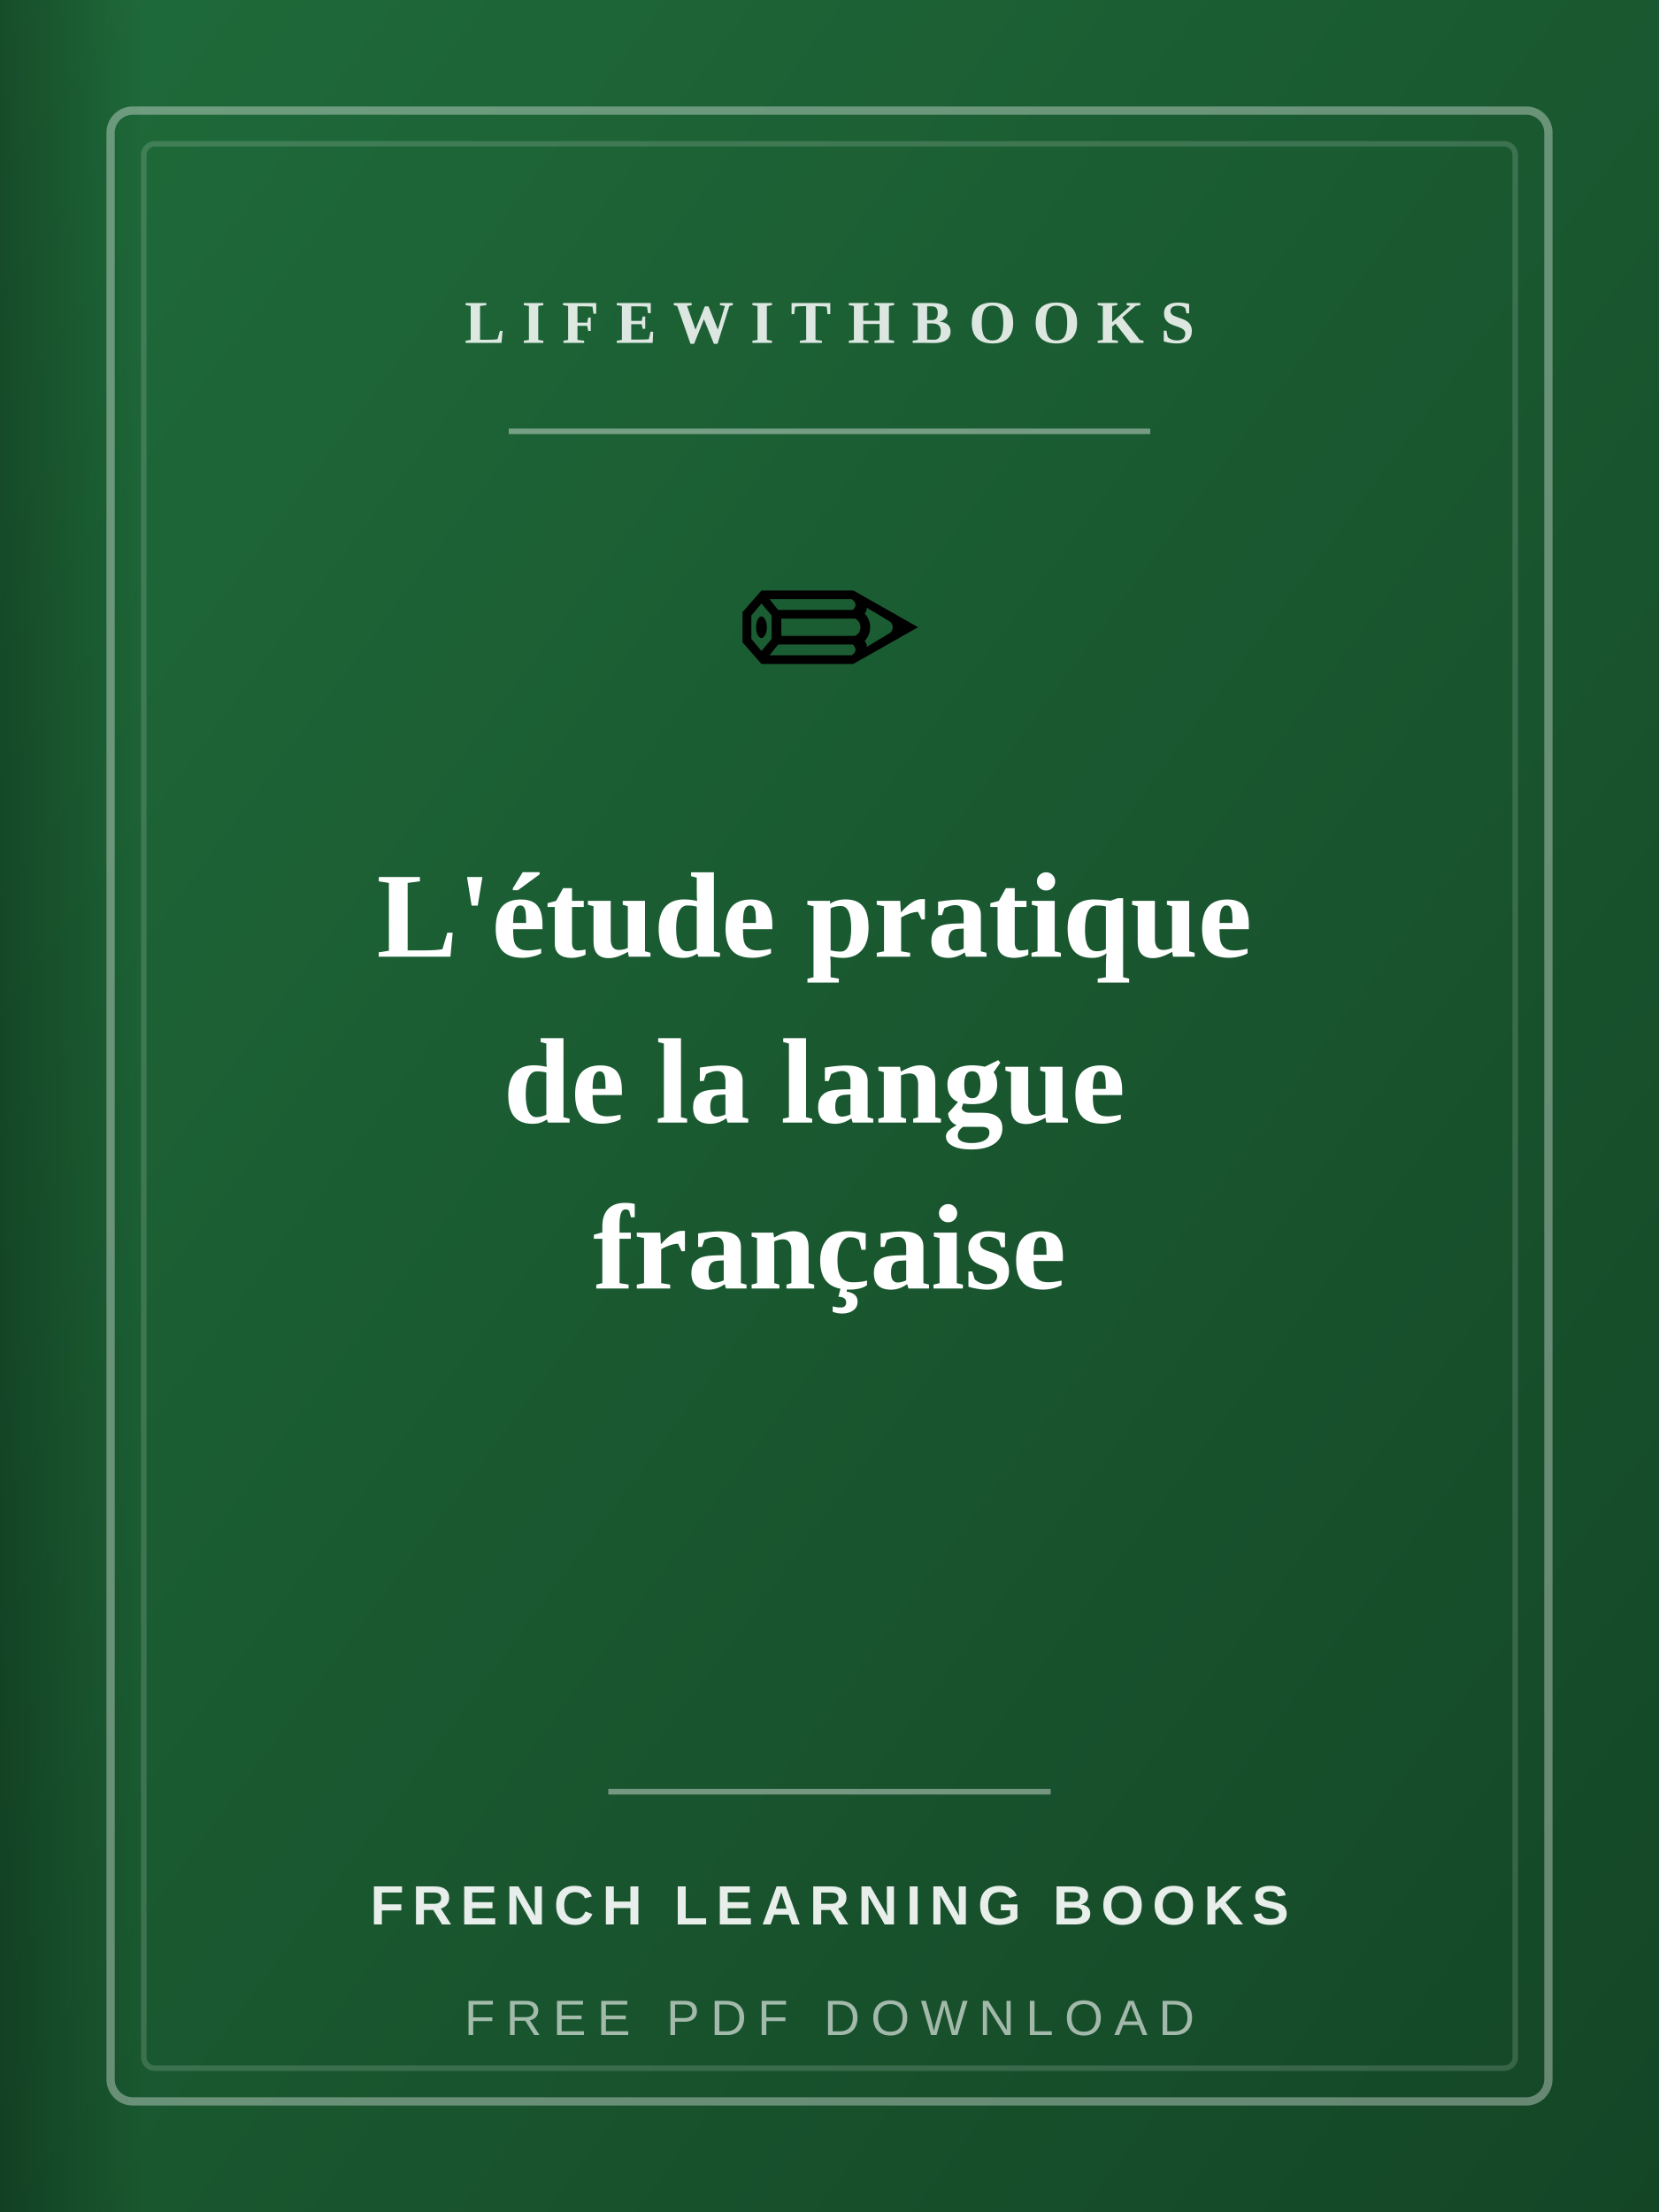
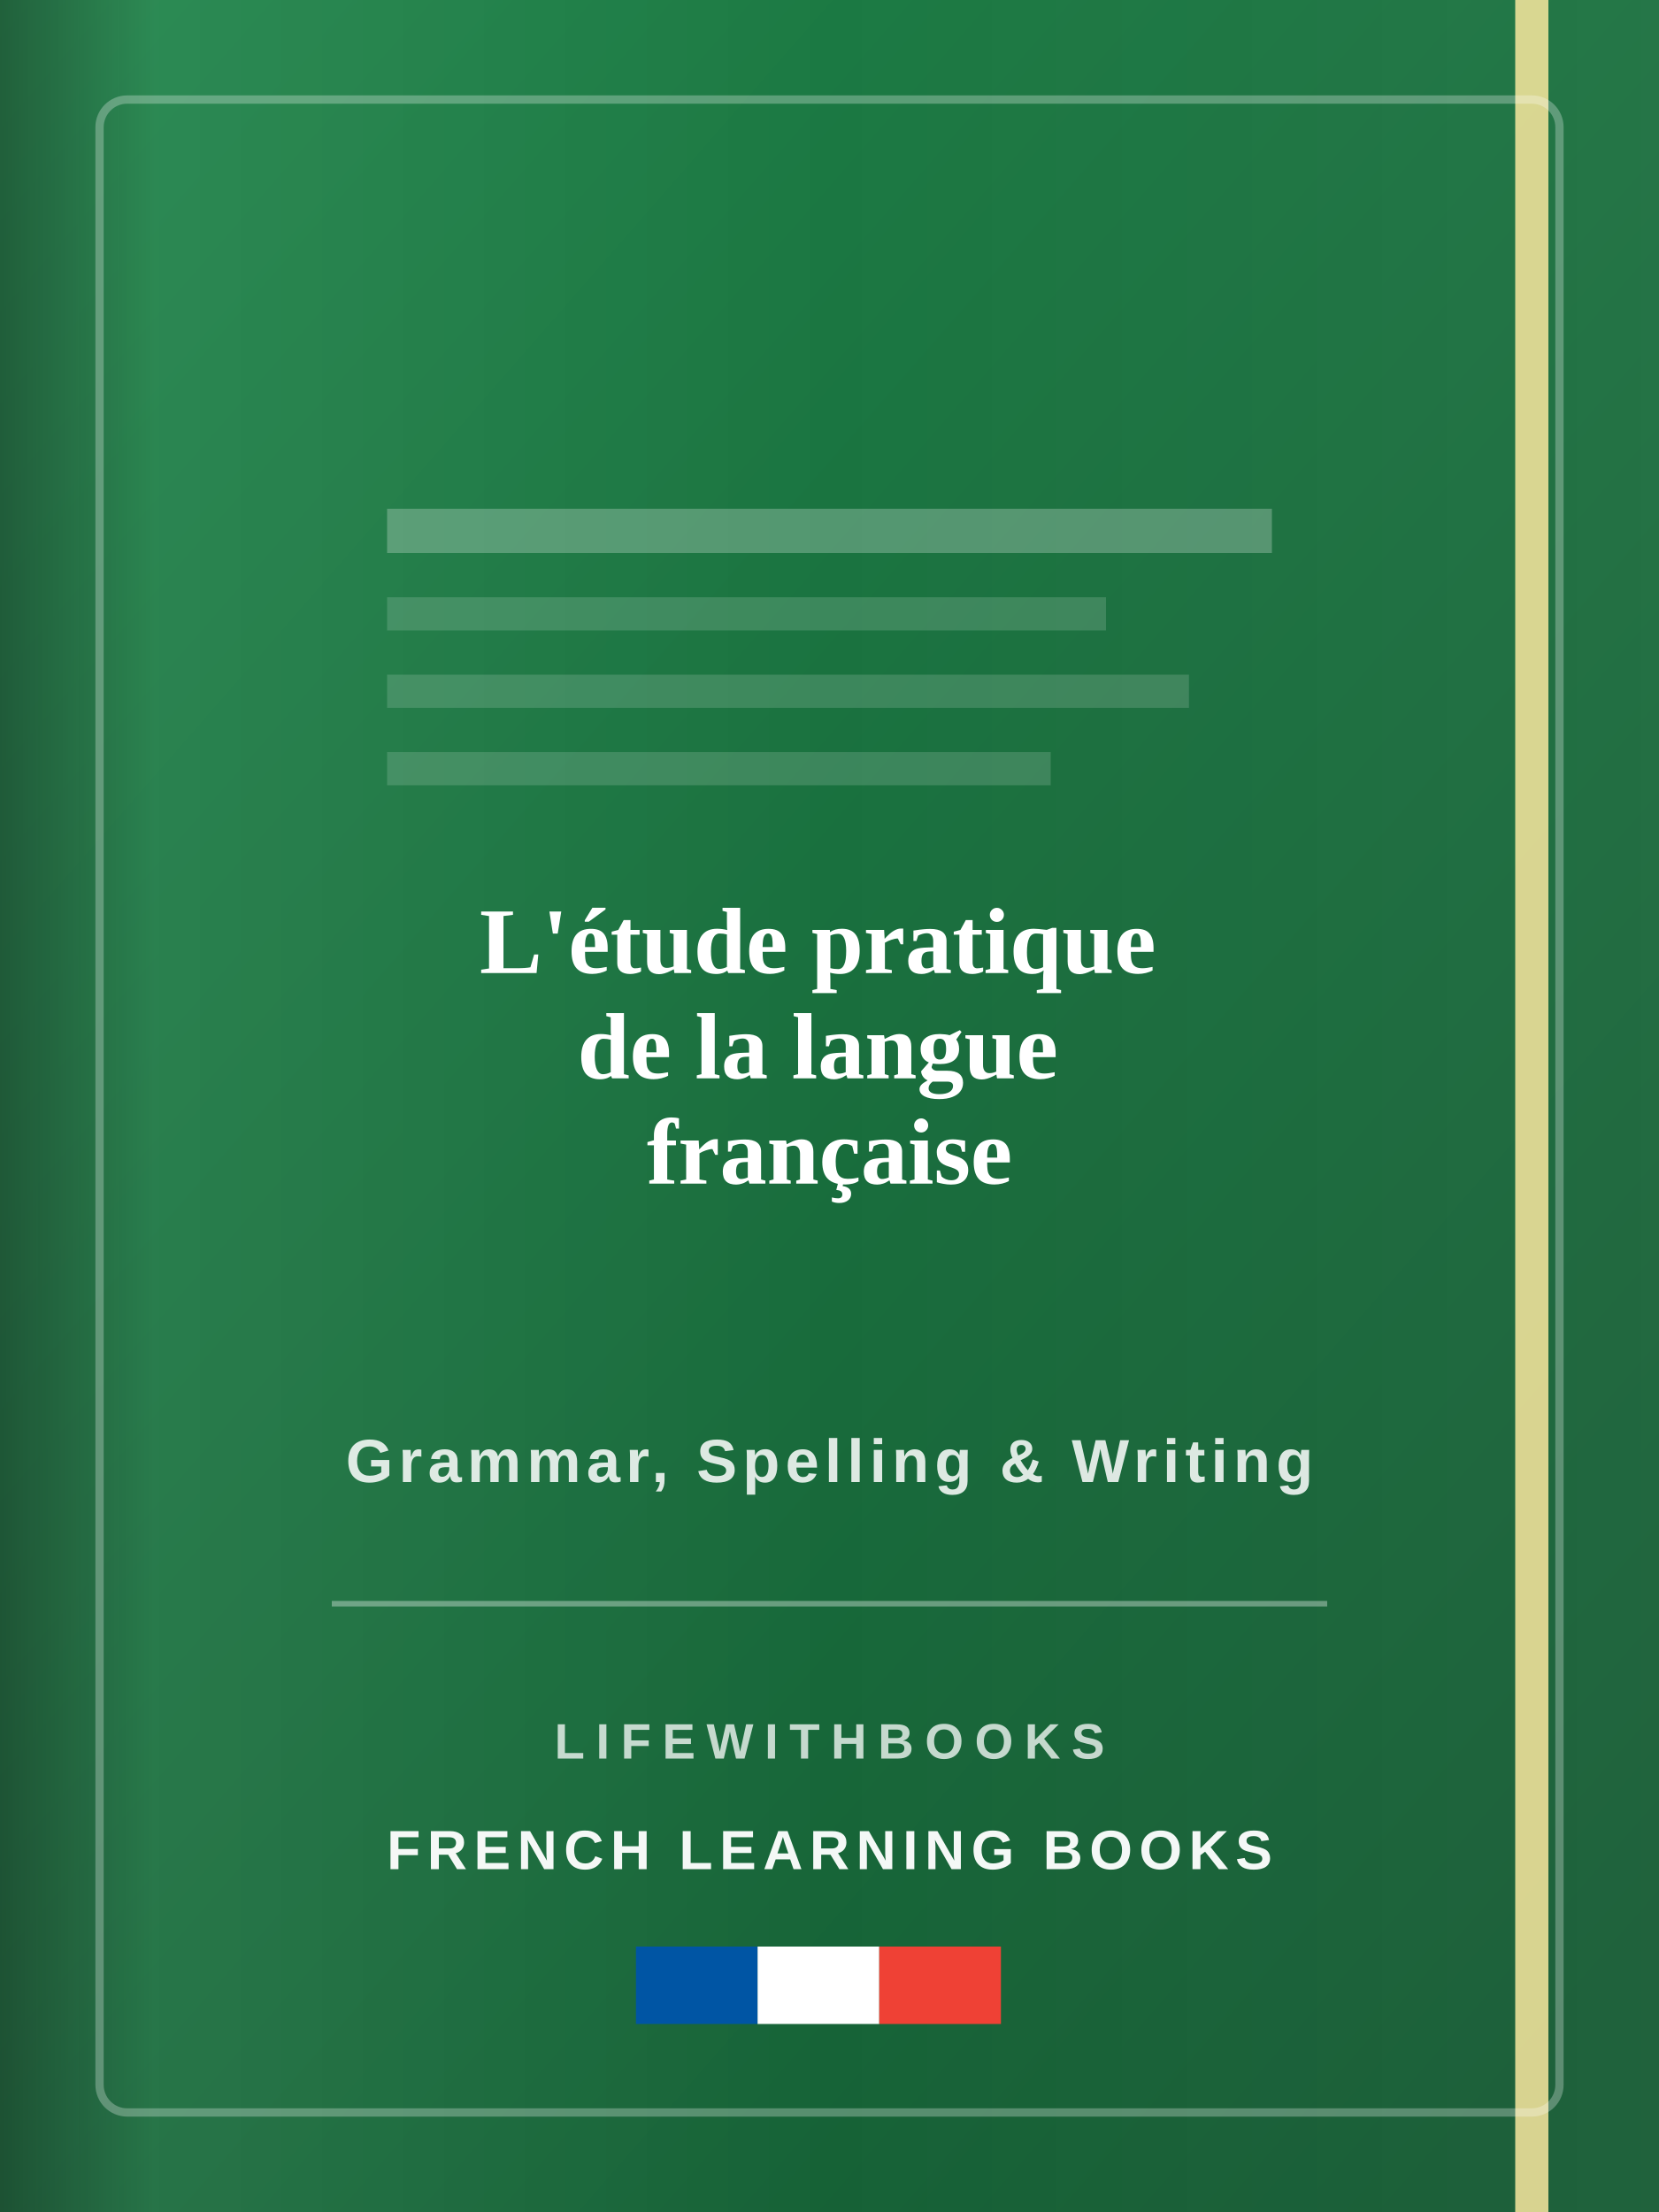
<svg xmlns="http://www.w3.org/2000/svg" viewBox="0 0 300 400" width="300" height="400">
  <defs>
-     <linearGradient id="bg" x1="0" y1="0" x2="1" y2="1">
-       <stop offset="0%" stop-color="#1f6b3a" />
-       <stop offset="100%" stop-color="#144626" />
+     <linearGradient id="bgv07i5o" x1="0" y1="0" x2="0.85" y2="1">
+       <stop offset="0%" stop-color="#1e8449" />
+       <stop offset="100%" stop-color="#145a32" />
    </linearGradient>
-     <linearGradient id="spine" x1="0" y1="0" x2="1" y2="0">
-       <stop offset="0%" stop-color="rgba(0,0,0,0.28)" />
+     <linearGradient id="spinev07i5o" x1="0" y1="0" x2="1" y2="0">
+       <stop offset="0%" stop-color="rgba(0,0,0,0.32)" />
      <stop offset="100%" stop-color="rgba(0,0,0,0)" />
    </linearGradient>
+     <linearGradient id="shinev07i5o" x1="0" y1="0" x2="1" y2="0">
+       <stop offset="0%" stop-color="rgba(255,255,255,0.08)" />
+       <stop offset="50%" stop-color="rgba(255,255,255,0)" />
+       <stop offset="100%" stop-color="rgba(255,255,255,0.05)" />
+     </linearGradient>
+     <marker id="arrowv07i5o" markerWidth="8" markerHeight="8" refX="6" refY="3" orient="auto">
+       <path d="M0,0 L6,3 L0,6 Z" fill="rgba(255,255,255,0.6)" />
+     </marker>
  </defs>
-   <rect width="300" height="400" fill="url(#bg)" />
-   <rect x="0" y="0" width="26" height="400" fill="url(#spine)" />
-   <rect x="20" y="20" width="260" height="360" rx="4" fill="none" stroke="rgba(255,255,255,0.35)" stroke-width="1.5" />
-   <rect x="26" y="26" width="248" height="348" rx="2" fill="none" stroke="rgba(255,255,255,0.15)" stroke-width="1" />
-   <text x="150" y="62" text-anchor="middle" font-family="Georgia, 'Times New Roman', serif" font-size="11" font-weight="700" fill="rgba(255,255,255,0.85)" letter-spacing="3">LIFEWITHBOOKS</text>
-   <line x1="92" y1="78" x2="208" y2="78" stroke="rgba(255,255,255,0.4)" stroke-width="1" />
-   <text x="150" y="128" text-anchor="middle" font-size="40">✏️</text>
-   <text x="150" y="173" text-anchor="middle" font-family="Georgia, 'Times New Roman', serif" font-size="22" font-weight="700" fill="#ffffff">
+   <rect width="300" height="400" fill="url(#bgv07i5o)" />
+   <rect width="300" height="400" fill="url(#shinev07i5o)" />
+   <rect x="0" y="0" width="28" height="400" fill="url(#spinev07i5o)" />
+   <rect x="274" y="0" width="6" height="400" fill="#f9e79f" opacity="0.85" />
+   <rect x="18" y="18" width="264" height="364" rx="5" fill="none" stroke="rgba(255,255,255,0.28)" stroke-width="1.5" />
+   <rect x="70" y="92" width="160" height="8" fill="rgba(255,255,255,0.25)" />
+   <rect x="70" y="108" width="130" height="6" fill="rgba(255,255,255,0.15)" />
+   <rect x="70" y="122" width="145" height="6" fill="rgba(255,255,255,0.15)" />
+   <rect x="70" y="136" width="120" height="6" fill="rgba(255,255,255,0.15)" />
+   <text x="150" y="175.96" text-anchor="middle" font-family="Georgia, 'Times New Roman', serif" font-size="17" font-weight="700" fill="#ffffff">
    <tspan x="150" dy="0" text-anchor="middle">L'étude pratique</tspan>
-     <tspan x="150" dy="30" text-anchor="middle">de la langue</tspan>
-     <tspan x="150" dy="30" text-anchor="middle">française</tspan>
+     <tspan x="150" dy="19.04" text-anchor="middle">de la langue</tspan>
+     <tspan x="150" dy="19.04" text-anchor="middle">française</tspan>
  </text>
-   <line x1="110" y1="324" x2="190" y2="324" stroke="rgba(255,255,255,0.4)" stroke-width="1" />
-   <text x="150" y="348" text-anchor="middle" font-family="Arial, Helvetica, sans-serif" font-size="10" font-weight="700" fill="rgba(255,255,255,0.9)" letter-spacing="1.5">FRENCH LEARNING BOOKS</text>
-   <text x="150" y="368" text-anchor="middle" font-family="Arial, Helvetica, sans-serif" font-size="9" fill="rgba(255,255,255,0.6)" letter-spacing="2">FREE PDF DOWNLOAD</text>
+   <text x="150" y="268" text-anchor="middle" font-family="Arial, Helvetica, sans-serif" font-size="11" font-weight="600" fill="rgba(255,255,255,0.85)" letter-spacing="1">Grammar, Spelling &amp; Writing</text>
+   <line x1="60" y1="290" x2="240" y2="290" stroke="rgba(255,255,255,0.35)" stroke-width="1" />
+   <text x="150" y="318" text-anchor="middle" font-family="Arial, Helvetica, sans-serif" font-size="9" font-weight="700" fill="rgba(255,255,255,0.75)" letter-spacing="2">LIFEWITHBOOKS</text>
+   <text x="150" y="338" text-anchor="middle" font-family="Arial, Helvetica, sans-serif" font-size="10" font-weight="700" fill="rgba(255,255,255,0.95)" letter-spacing="1.2">FRENCH LEARNING BOOKS</text>
+   <rect x="115" y="352" width="22" height="14" fill="#0055A4" />
+   <rect x="137" y="352" width="22" height="14" fill="#ffffff" />
+   <rect x="159" y="352" width="22" height="14" fill="#EF4135" />
</svg>
